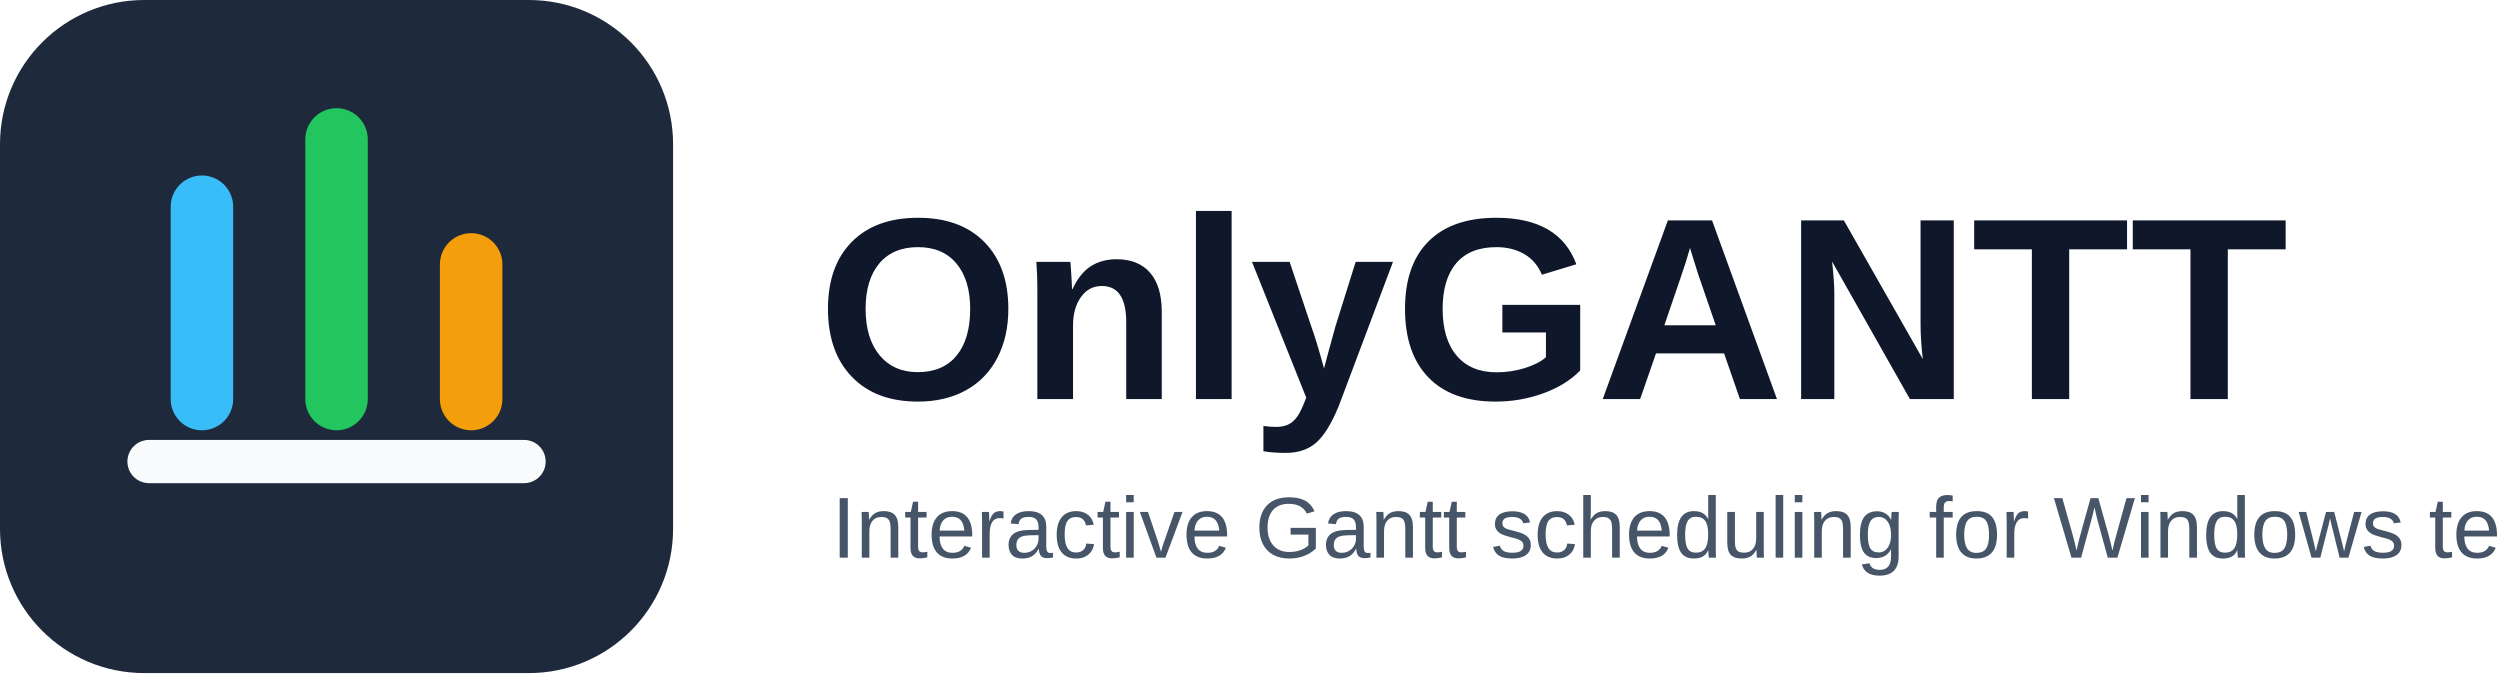
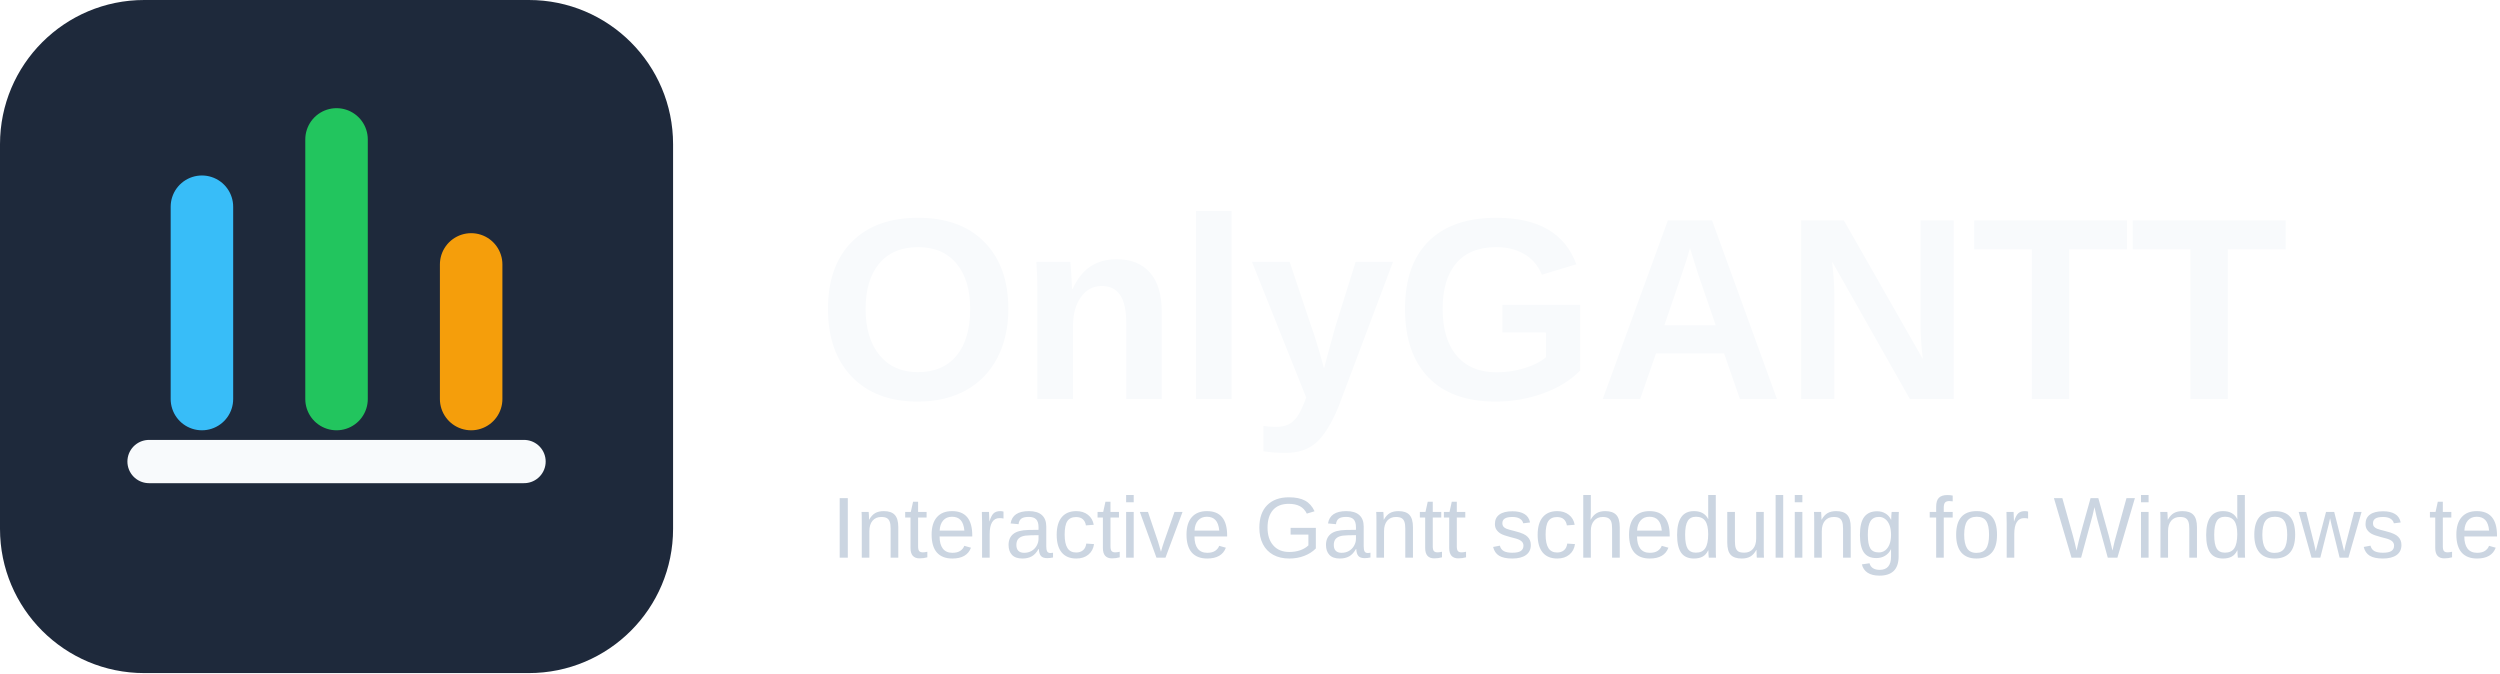
<svg xmlns="http://www.w3.org/2000/svg" viewBox="0 0 520 140" role="img" aria-labelledby="title desc">
  <rect x="0" y="0" width="140" height="140" rx="30" fill="#1e293b" />
  <path d="M31 96h78" stroke="#f8fafc" stroke-width="9" stroke-linecap="round" />
  <path d="M42 83V43" stroke="#38bdf8" stroke-width="13" stroke-linecap="round" />
  <path d="M70 83V29" stroke="#22c55e" stroke-width="13" stroke-linecap="round" />
  <path d="M98 83V55" stroke="#f59e0b" stroke-width="13" stroke-linecap="round" />
-   <text x="170" y="83" fill="#0f172a" font-family="Segoe UI, Arial, sans-serif" font-size="54" font-weight="700">OnlyGANTT</text>
-   <text x="173" y="116" fill="#475569" font-family="Segoe UI, Arial, sans-serif" font-size="18">Interactive Gantt scheduling for Windows teams</text>
+   <text x="170" y="83" fill="#f8fafc" font-family="Segoe UI, Arial, sans-serif" font-size="54" font-weight="700">OnlyGANTT</text>
+   <text x="173" y="116" fill="#cbd5e1" font-family="Segoe UI, Arial, sans-serif" font-size="18">Interactive Gantt scheduling for Windows teams</text>
</svg>
